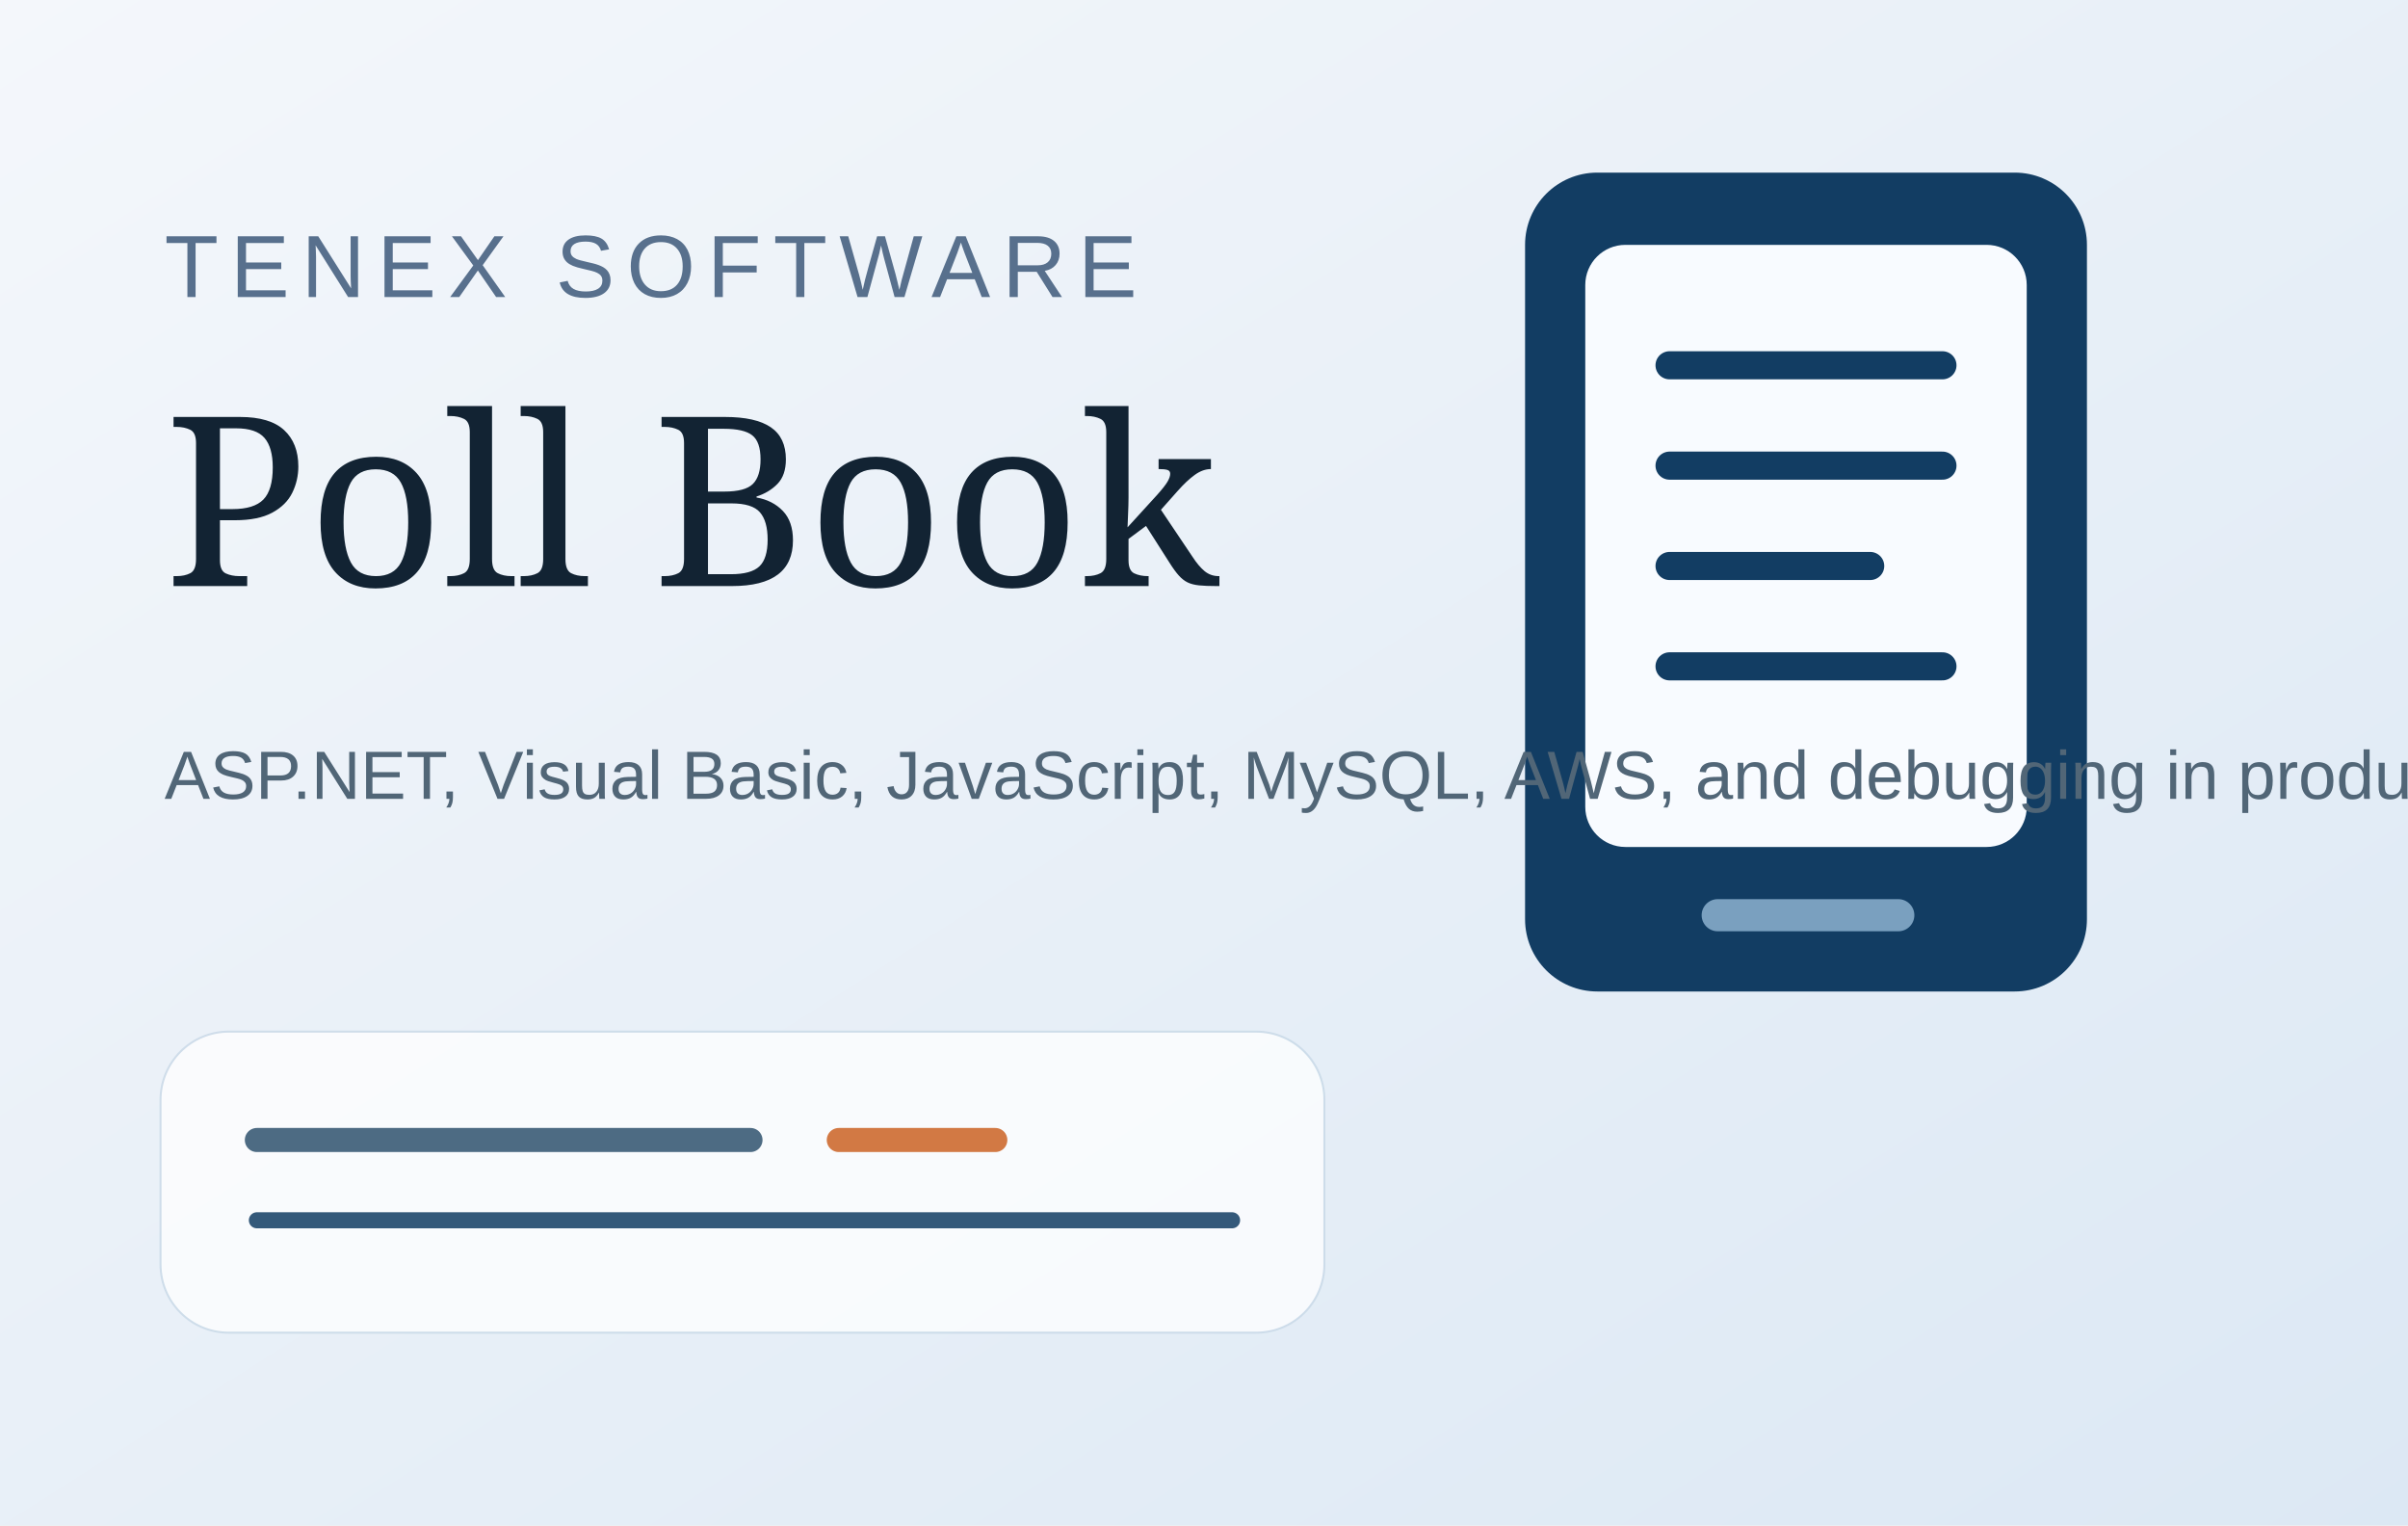
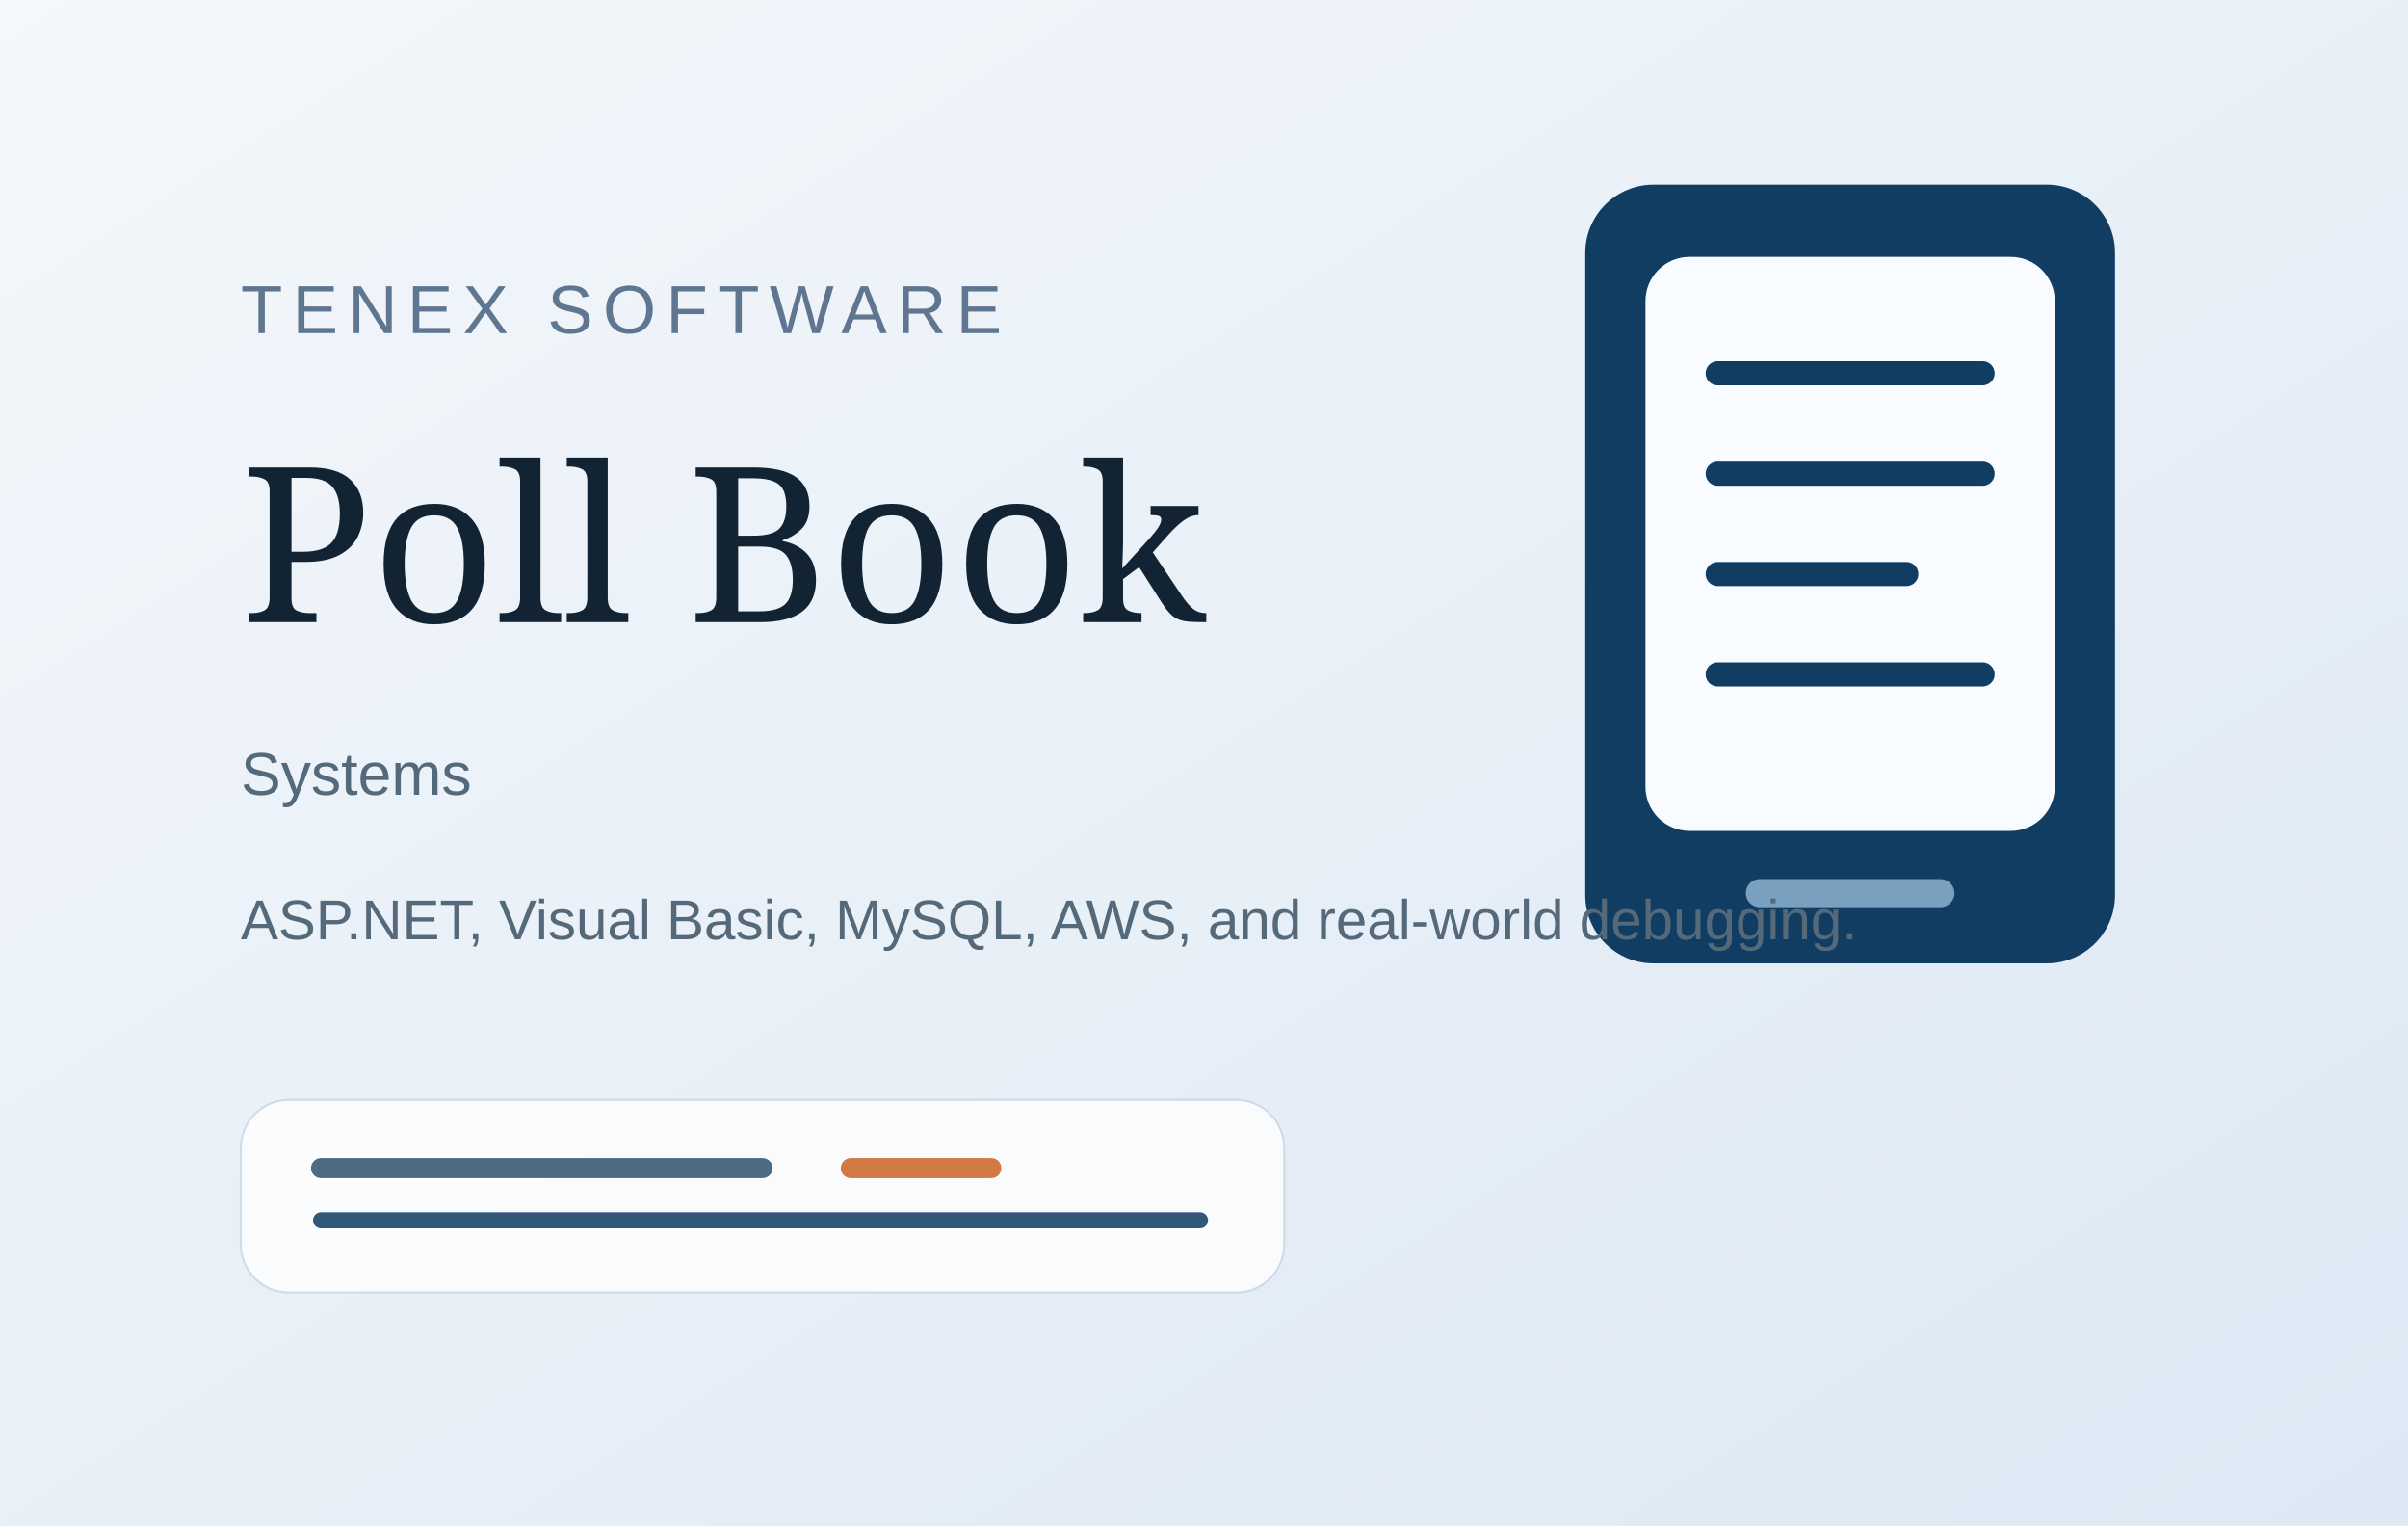
<svg xmlns="http://www.w3.org/2000/svg" viewBox="0 0 1200 760" role="img" aria-labelledby="title desc">
  <defs>
    <linearGradient id="bg" x1="0" x2="1" y1="0" y2="1">
      <stop offset="0%" stop-color="#f4f7fb" />
      <stop offset="100%" stop-color="#dce8f4" />
    </linearGradient>
  </defs>
  <rect width="1200" height="760" fill="url(#bg)" />
-   <rect x="760" y="86" width="280" height="408" rx="36" fill="#123d63" />
-   <rect x="790" y="122" width="220" height="300" rx="20" fill="#f8fbff" />
-   <rect x="848" y="448" width="106" height="16" rx="8" fill="#7aa0bf" />
-   <path d="M832 182h136M832 232h136M832 282h100M832 332h136" stroke="#123d63" stroke-width="14" stroke-linecap="round" />
-   <text x="82" y="148" fill="#58708d" font-family="Arial, Helvetica, sans-serif" font-size="44" letter-spacing="6">TENEX SOFTWARE</text>
-   <text x="82" y="292" fill="#122333" font-family="Georgia, serif" font-size="118">Poll Book</text>
-   <text x="82" y="398" fill="#516677" font-family="Arial, Helvetica, sans-serif" font-size="34">ASP.NET, Visual Basic, JavaScript, MySQL, AWS, and debugging in production.</text>
-   <g transform="translate(80 514)">
-     <rect width="580" height="150" rx="34" fill="#ffffff" opacity=".74" stroke="#c5d6e5" />
-     <path d="M48 94h486" stroke="#123d63" stroke-width="8" stroke-linecap="round" opacity=".85" />
-     <path d="M48 54h246" stroke="#4d6b83" stroke-width="12" stroke-linecap="round" />
-     <path d="M338 54h78" stroke="#d27944" stroke-width="12" stroke-linecap="round" />
+   <rect x="790" y="92" width="264" height="388" rx="34" fill="#123d63" />
+   <rect x="820" y="128" width="204" height="286" rx="22" fill="#f8fbff" />
+   <rect x="870" y="438" width="104" height="14" rx="7" fill="#7aa0bf" />
+   <path d="M856 186h132M856 236h132M856 286h94M856 336h132" stroke="#123d63" stroke-width="12" stroke-linecap="round" />
+   <text x="120" y="166" fill="#5e7690" font-family="Arial, Helvetica, sans-serif" font-size="34" letter-spacing="5">TENEX SOFTWARE</text>
+   <text x="120" y="310" fill="#122333" font-family="Georgia, serif" font-size="108">Poll Book</text>
+   <text x="120" y="396" fill="#54697a" font-family="Arial, Helvetica, sans-serif" font-size="30">Systems</text>
+   <text x="120" y="468" fill="#54697a" font-family="Arial, Helvetica, sans-serif" font-size="28">ASP.NET, Visual Basic, MySQL, AWS, and real-world debugging.</text>
+   <g transform="translate(120 548)">
+     <rect width="520" height="96" rx="24" fill="#ffffff" opacity=".78" stroke="#c5d6e5" />
+     <path d="M40 60h438" stroke="#123d63" stroke-width="8" stroke-linecap="round" opacity=".86" />
+     <path d="M40 34h220" stroke="#4d6b83" stroke-width="10" stroke-linecap="round" />
+     <path d="M304 34h70" stroke="#d27944" stroke-width="10" stroke-linecap="round" />
  </g>
</svg>
